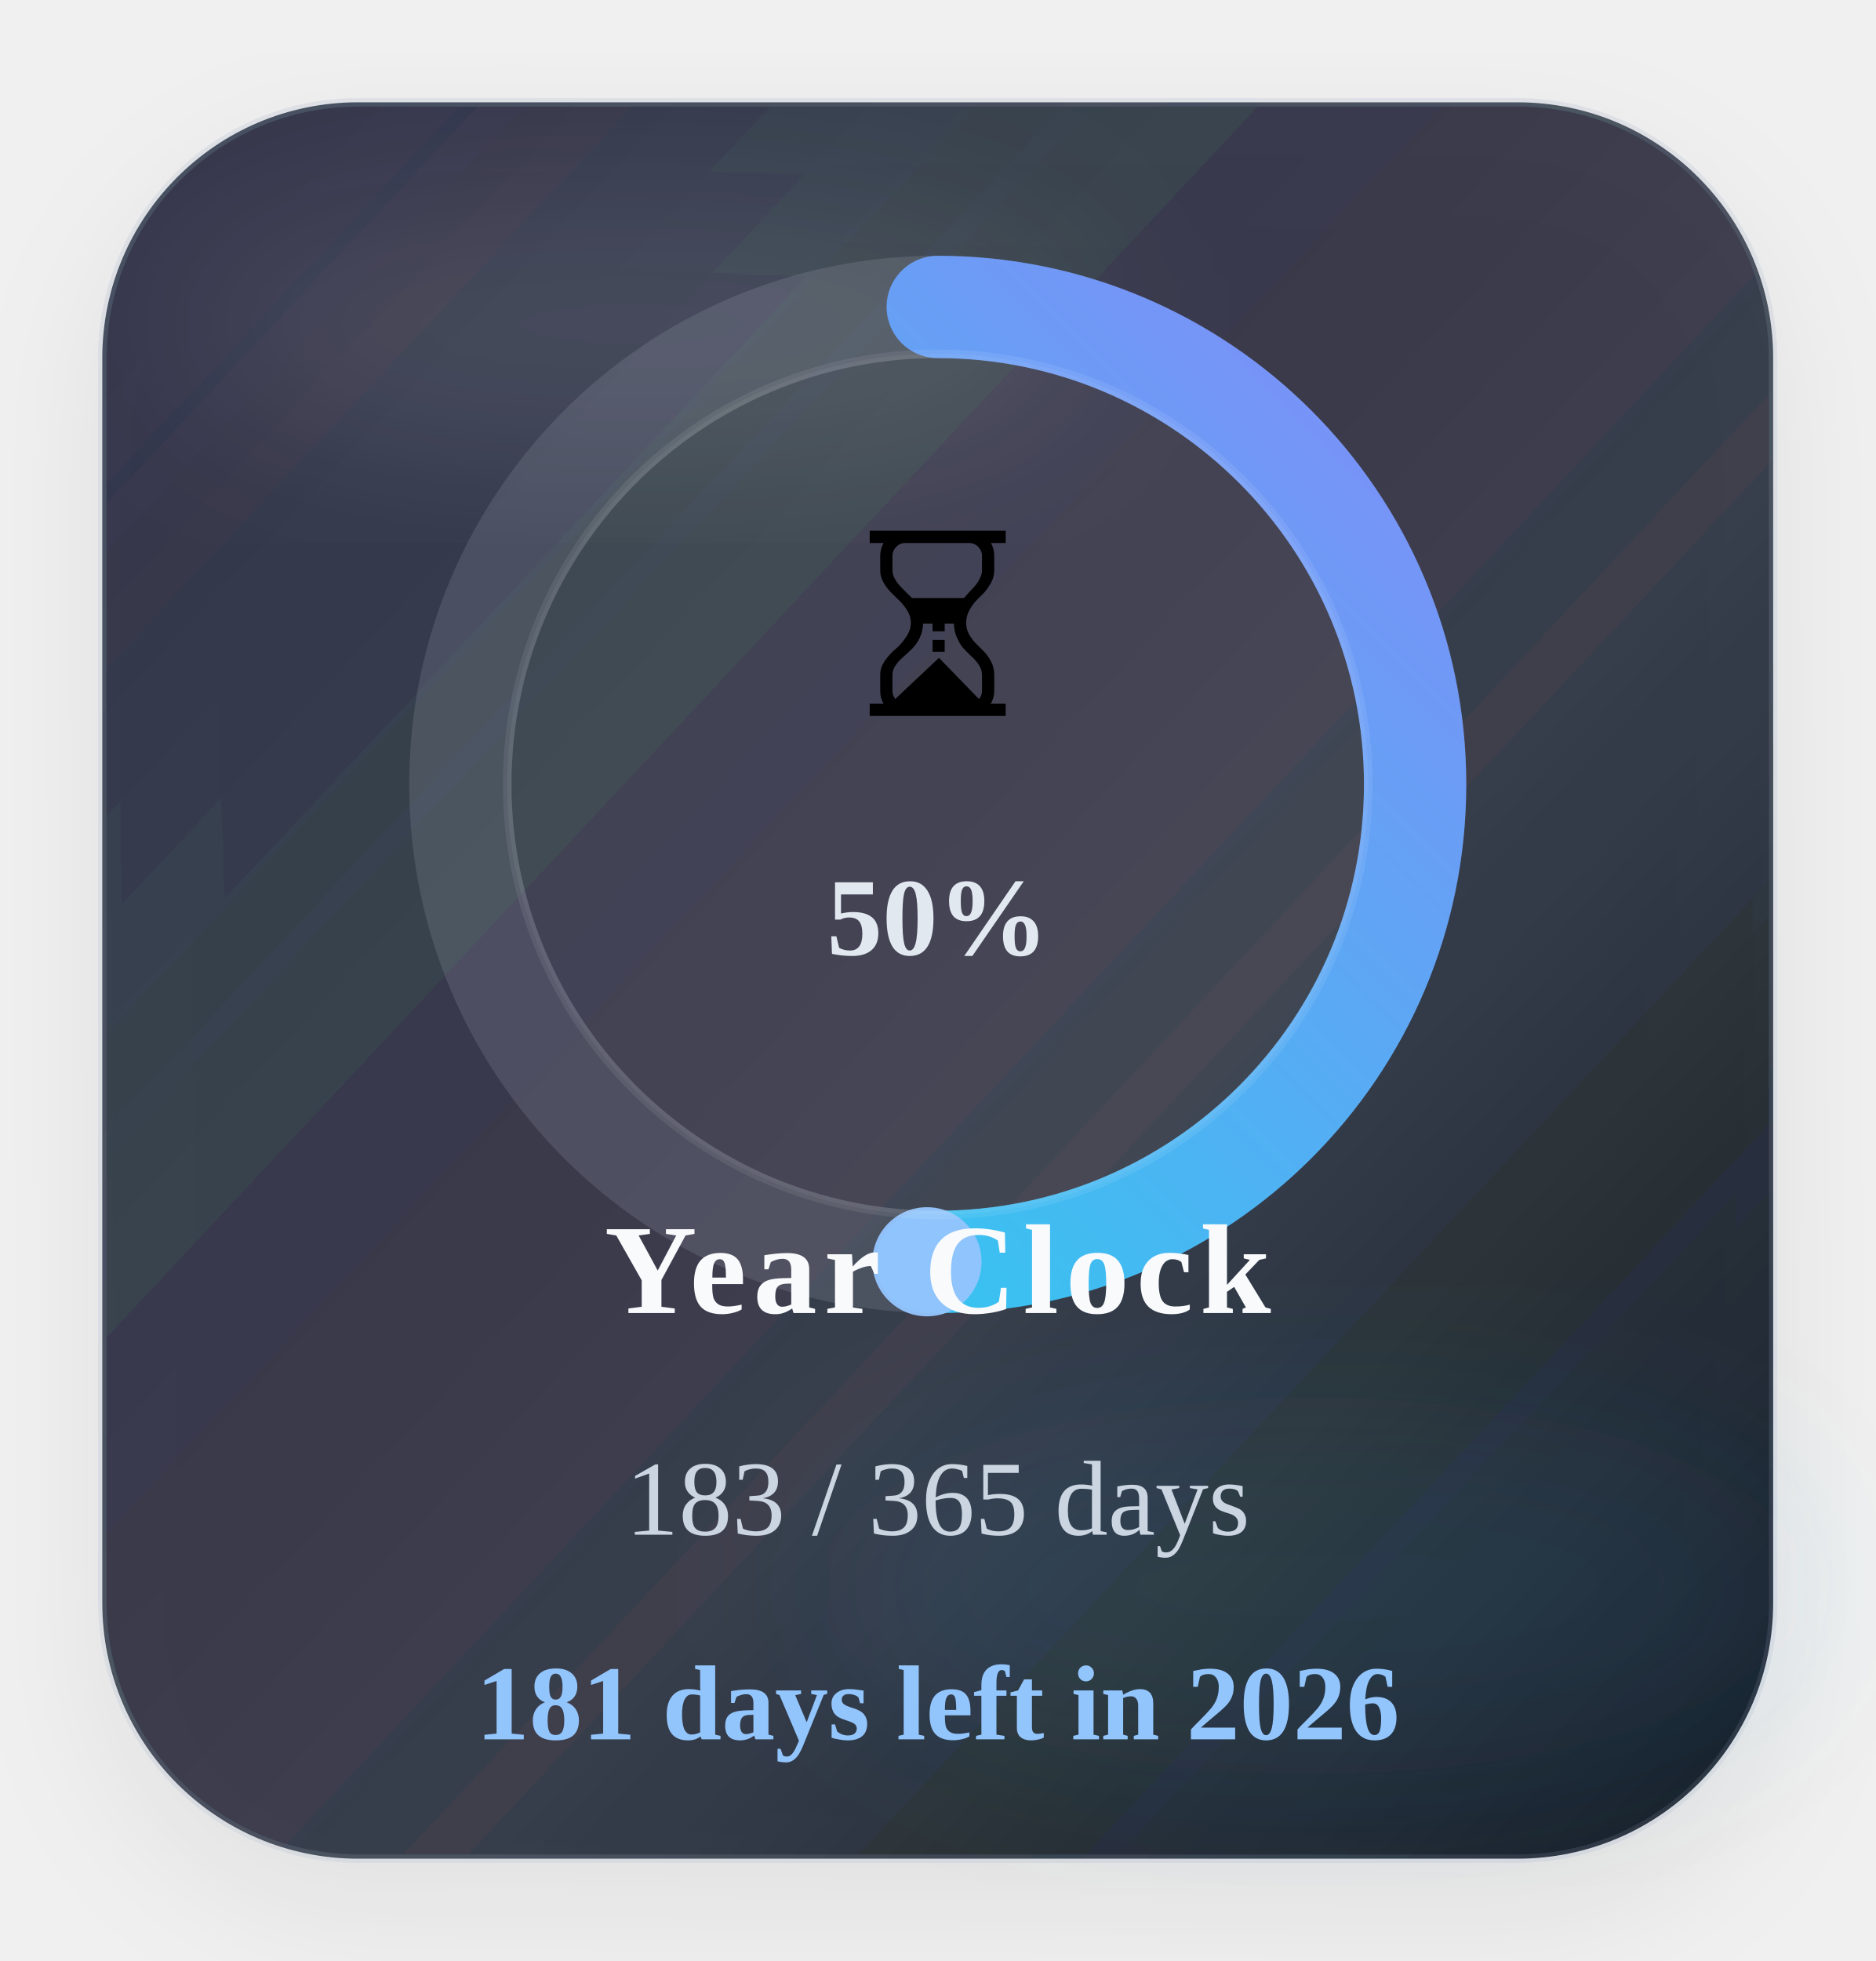
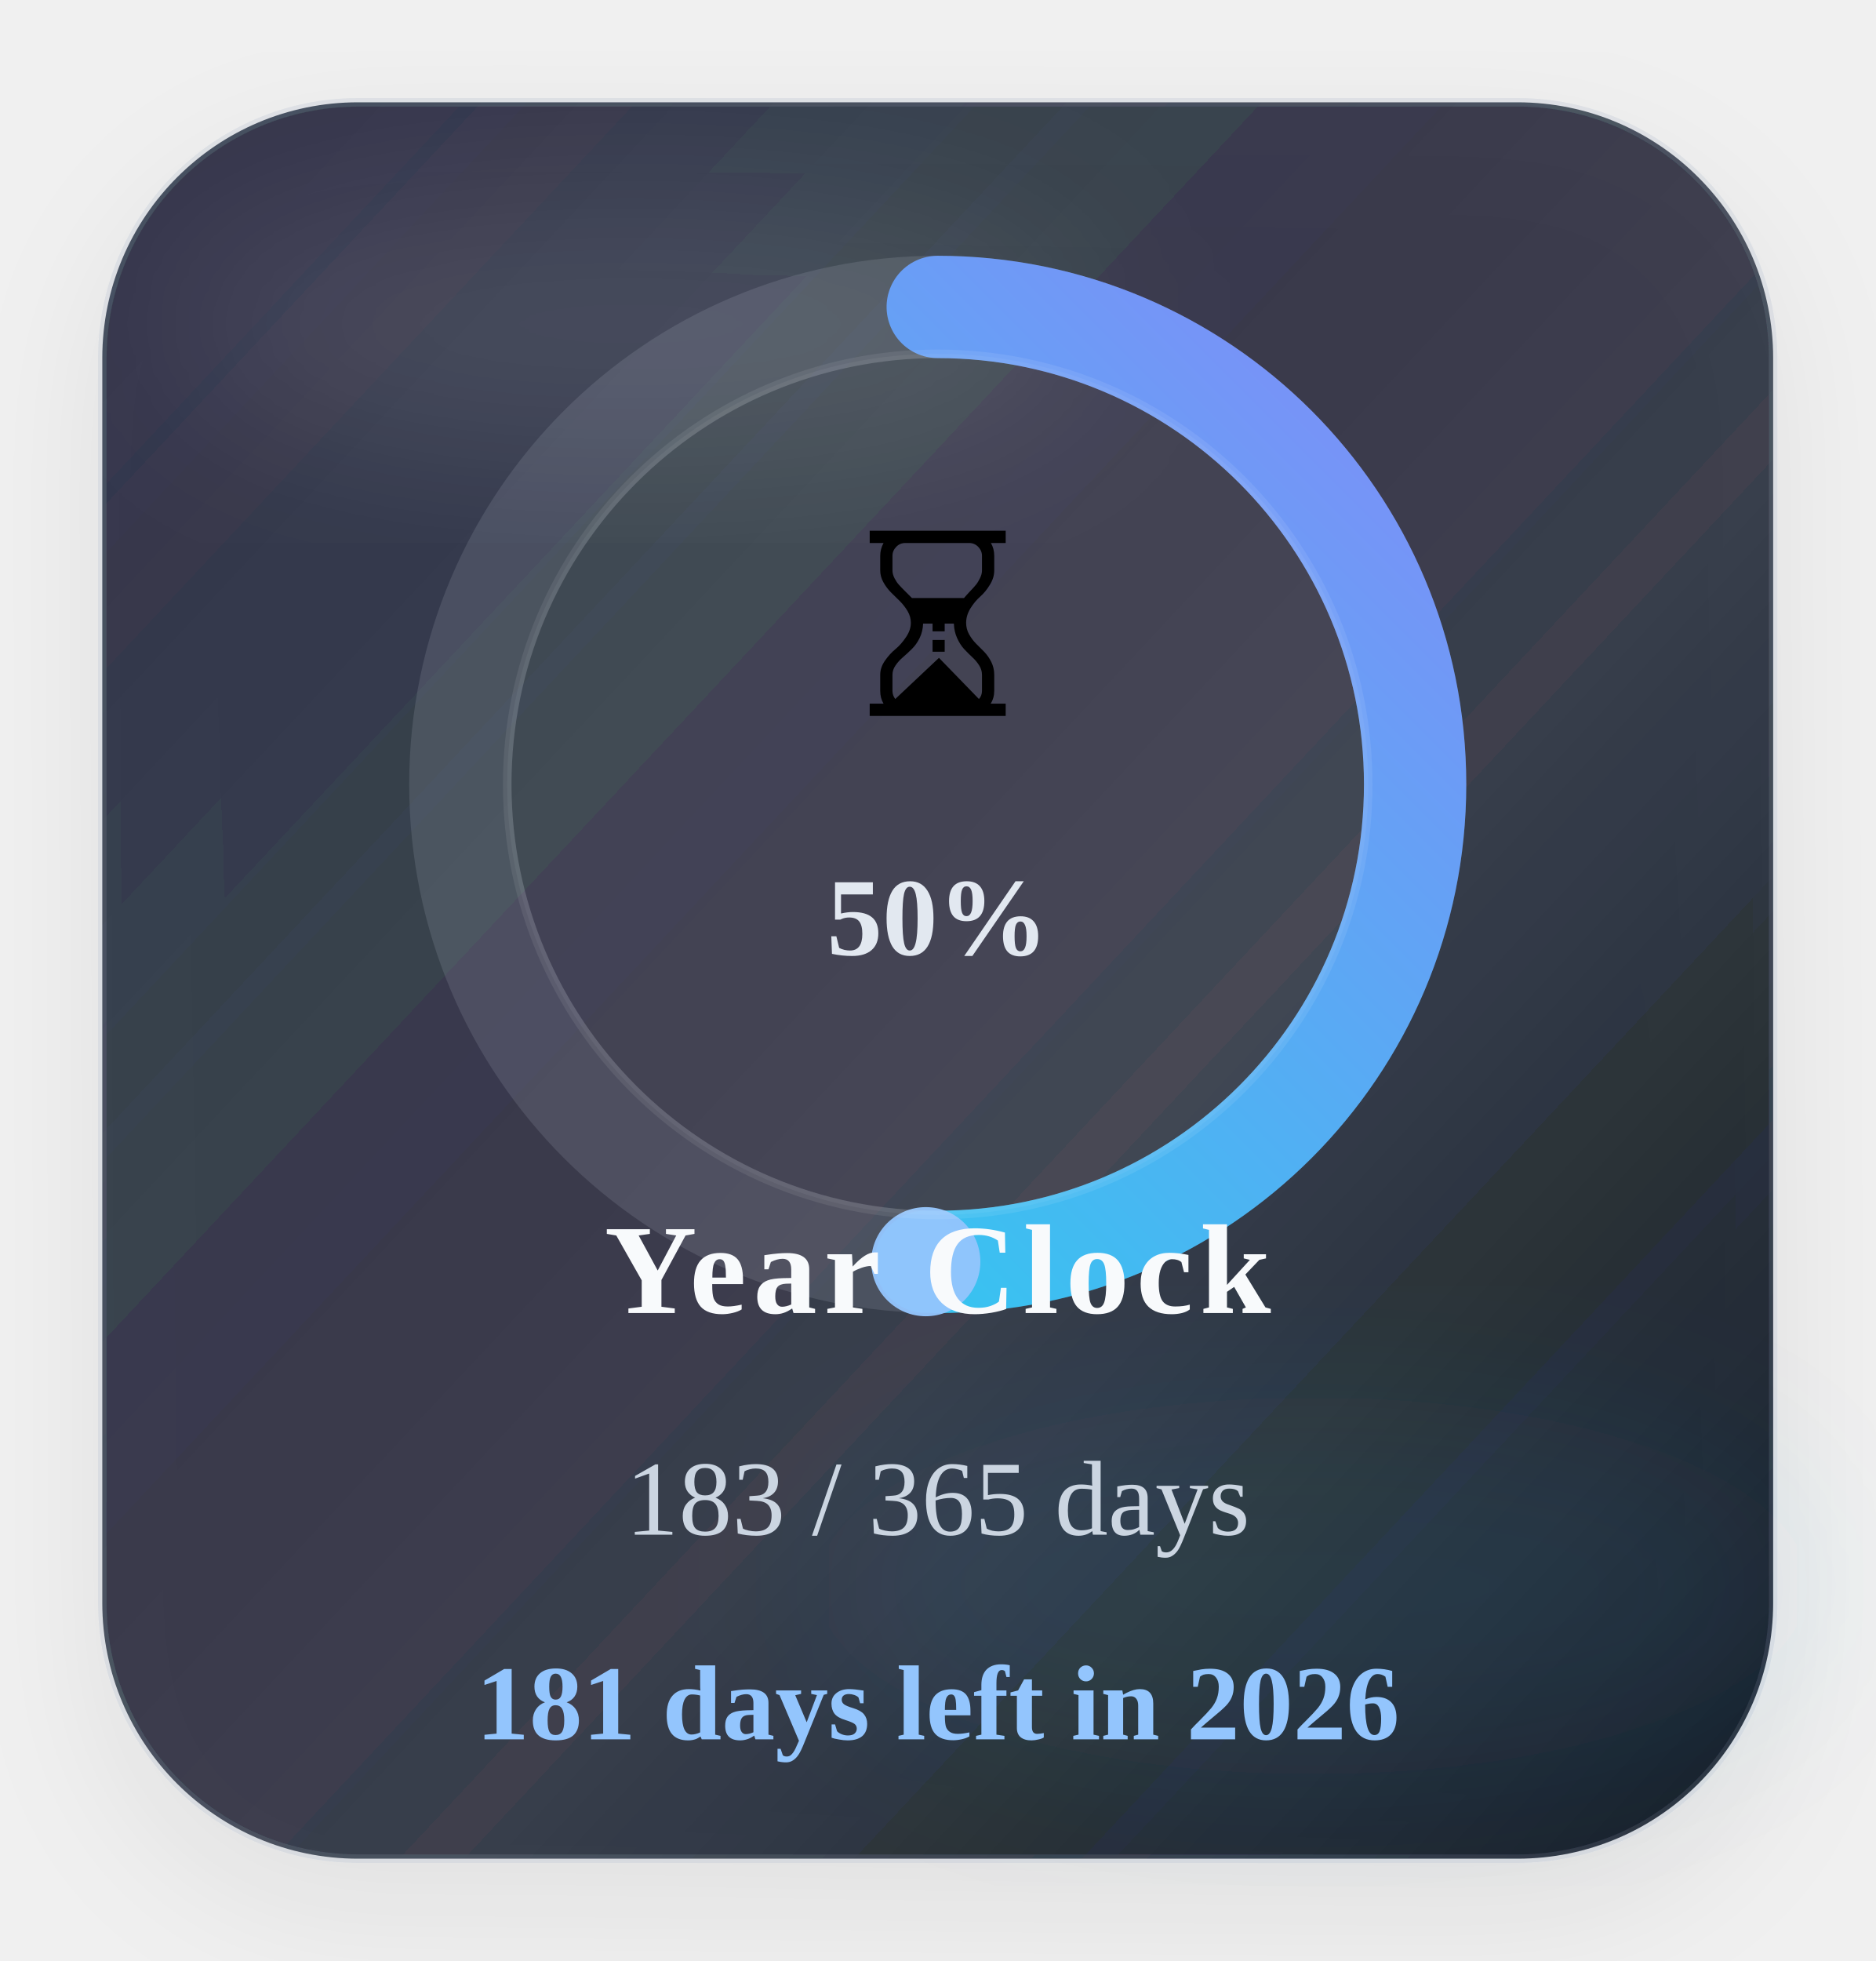
<svg xmlns="http://www.w3.org/2000/svg" width="220" height="230" viewBox="0 0 220 230" role="img" aria-label="Time progress for 2026">
  <defs>
    <linearGradient id="timeGradient" x1="0%" y1="0%" x2="100%" y2="100%">
      <stop offset="0%" stop-color="#22d3ee" />
      <stop offset="100%" stop-color="#818cf8" />
    </linearGradient>
    <linearGradient id="timeCard" x1="0%" y1="0%" x2="100%" y2="100%">
      <stop offset="0%" stop-color="#1c2537" stop-opacity="0.88" />
      <stop offset="60%" stop-color="#111827" stop-opacity="0.8" />
      <stop offset="100%" stop-color="#0b1220" stop-opacity="0.96" />
    </linearGradient>
    <filter id="timeShadow" x="-25%" y="-25%" width="150%" height="150%">
      <feDropShadow dx="0" dy="6" stdDeviation="8" flood-color="#020617" flood-opacity="0.08" />
    </filter>
    <filter id="timeBlur" x="-30%" y="-30%" width="160%" height="160%">
      <feGaussianBlur stdDeviation="10" />
    </filter>
  </defs>
  <rect x="12" y="12" width="196" height="206" rx="30" fill="url(#timeCard)" stroke="#94a3b8" stroke-opacity="0.18" filter="url(#timeShadow)" />
  <ellipse cx="74" cy="38" rx="54" ry="16" fill="#ffffff" fill-opacity="0.09" filter="url(#timeBlur)" />
  <ellipse cx="154" cy="186" rx="58" ry="22" fill="#38bdf8" fill-opacity="0.08" filter="url(#timeBlur)" />
  <circle class="ring-track" cx="110" cy="92" r="56" fill="none" stroke="#cbd5e1" stroke-opacity="0.14" stroke-width="12" />
-   <circle class="progress-ring" cx="110" cy="92" r="56" fill="none" stroke="url(#timeGradient)" stroke-width="12" stroke-linecap="round" stroke-dasharray="351.86" stroke-dashoffset="174.67" data-target-offset="174.67" data-ring-length="351.86" transform="rotate(-90 110 92)" />
-   <circle class="progress-endcap" cx="108.74" cy="147.99" r="6.4" fill="#93c5fd" fill-opacity="0.96" data-center-x="110" data-center-y="92" data-radius="56" data-target-angle="91.2842" />
+   <circle class="progress-ring" cx="110" cy="92" r="56" fill="none" stroke="url(#timeGradient)" stroke-width="12" stroke-linecap="round" stroke-dasharray="351.86" stroke-dashoffset="174.53" data-target-offset="174.53" data-ring-length="351.86" transform="rotate(-90 110 92)" />
+   <circle class="progress-endcap" cx="108.60" cy="147.98" r="6.4" fill="#93c5fd" fill-opacity="0.96" data-center-x="110" data-center-y="92" data-radius="56" data-target-angle="91.4308" />
  <circle class="ring-core" cx="110" cy="92" r="50.5" fill="#ffffff" fill-opacity="0.05" stroke="#ffffff" stroke-opacity="0.08" />
  <text class="progress-emoji" x="110" y="84" text-anchor="middle" font-size="30">⏳</text>
  <text class="progress-percent" x="110" y="112" text-anchor="middle" font-size="13" font-weight="700" fill="#e2e8f0">50%</text>
  <text class="progress-label" x="110" y="154" text-anchor="middle" font-size="15" font-weight="700" letter-spacing="0.8" fill="#f8fafc">Year Clock</text>
  <text class="progress-value" x="110" y="180" text-anchor="middle" font-size="12.5" fill="#cbd5e1">183 / 365 days</text>
  <text class="progress-status" data-status-state="remaining" x="110" y="204" text-anchor="middle" font-size="12.5" font-weight="700" fill="#93c5fd">181 days left in 2026</text>
</svg>
